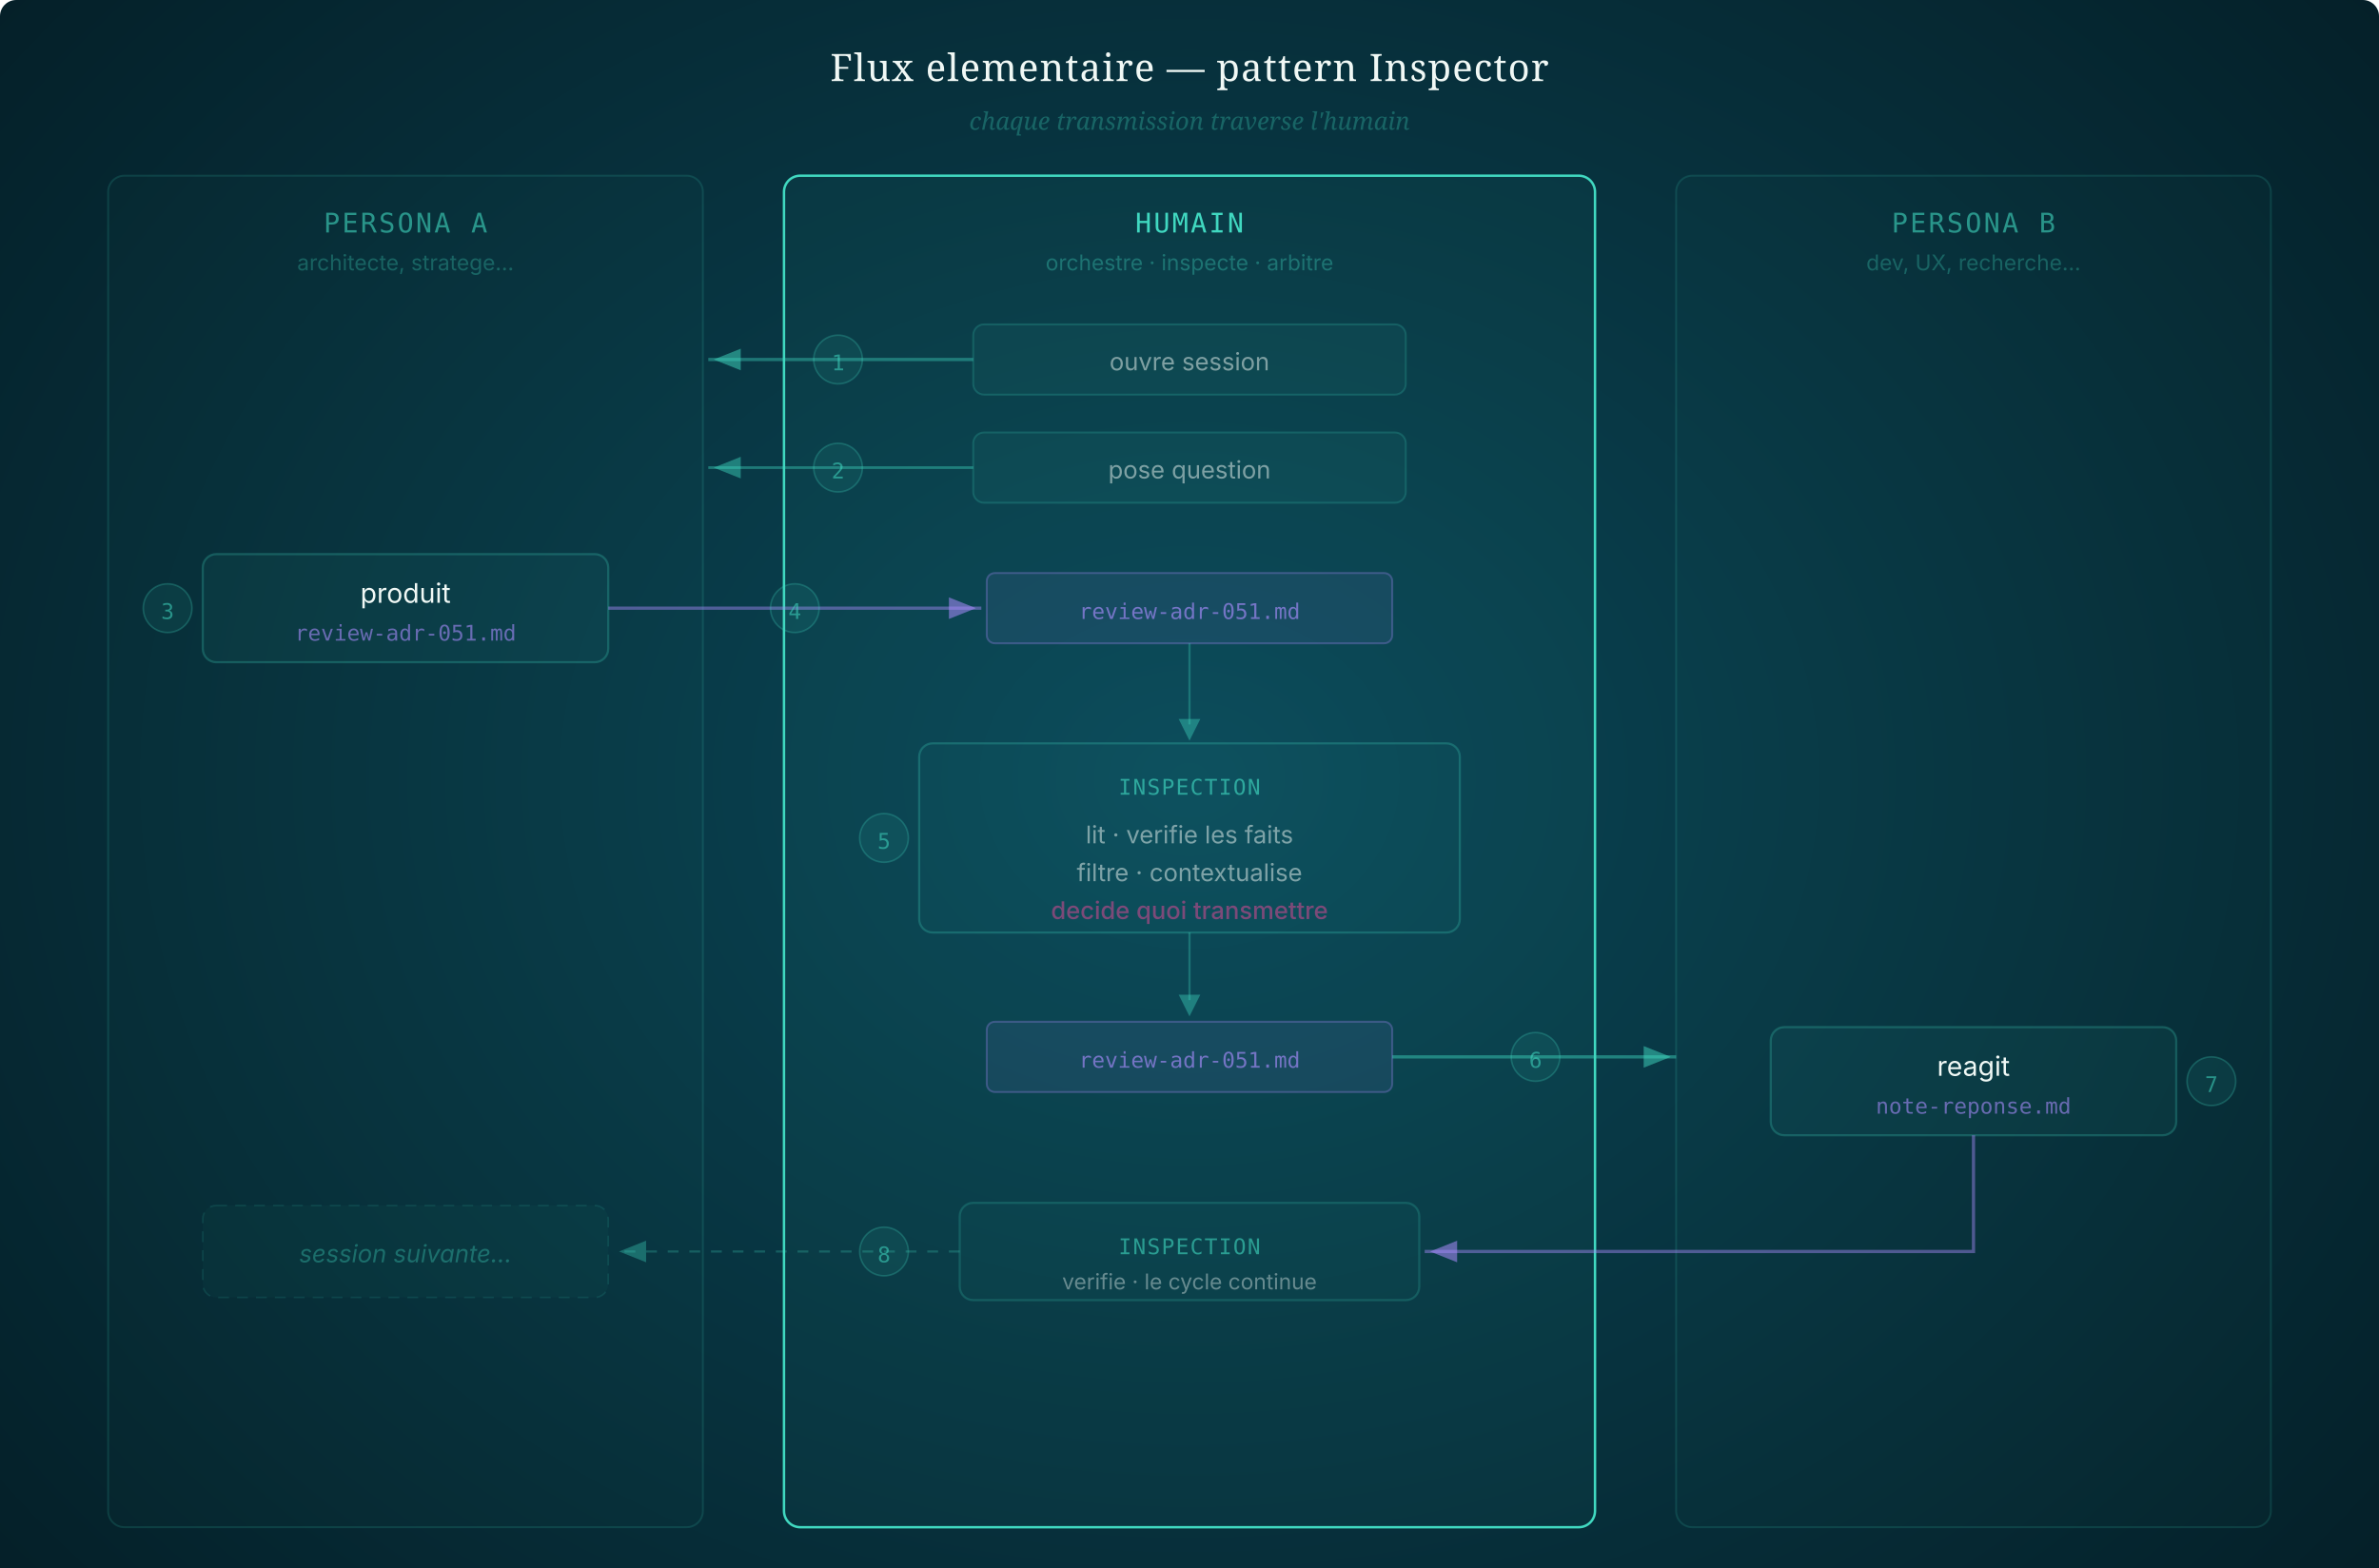
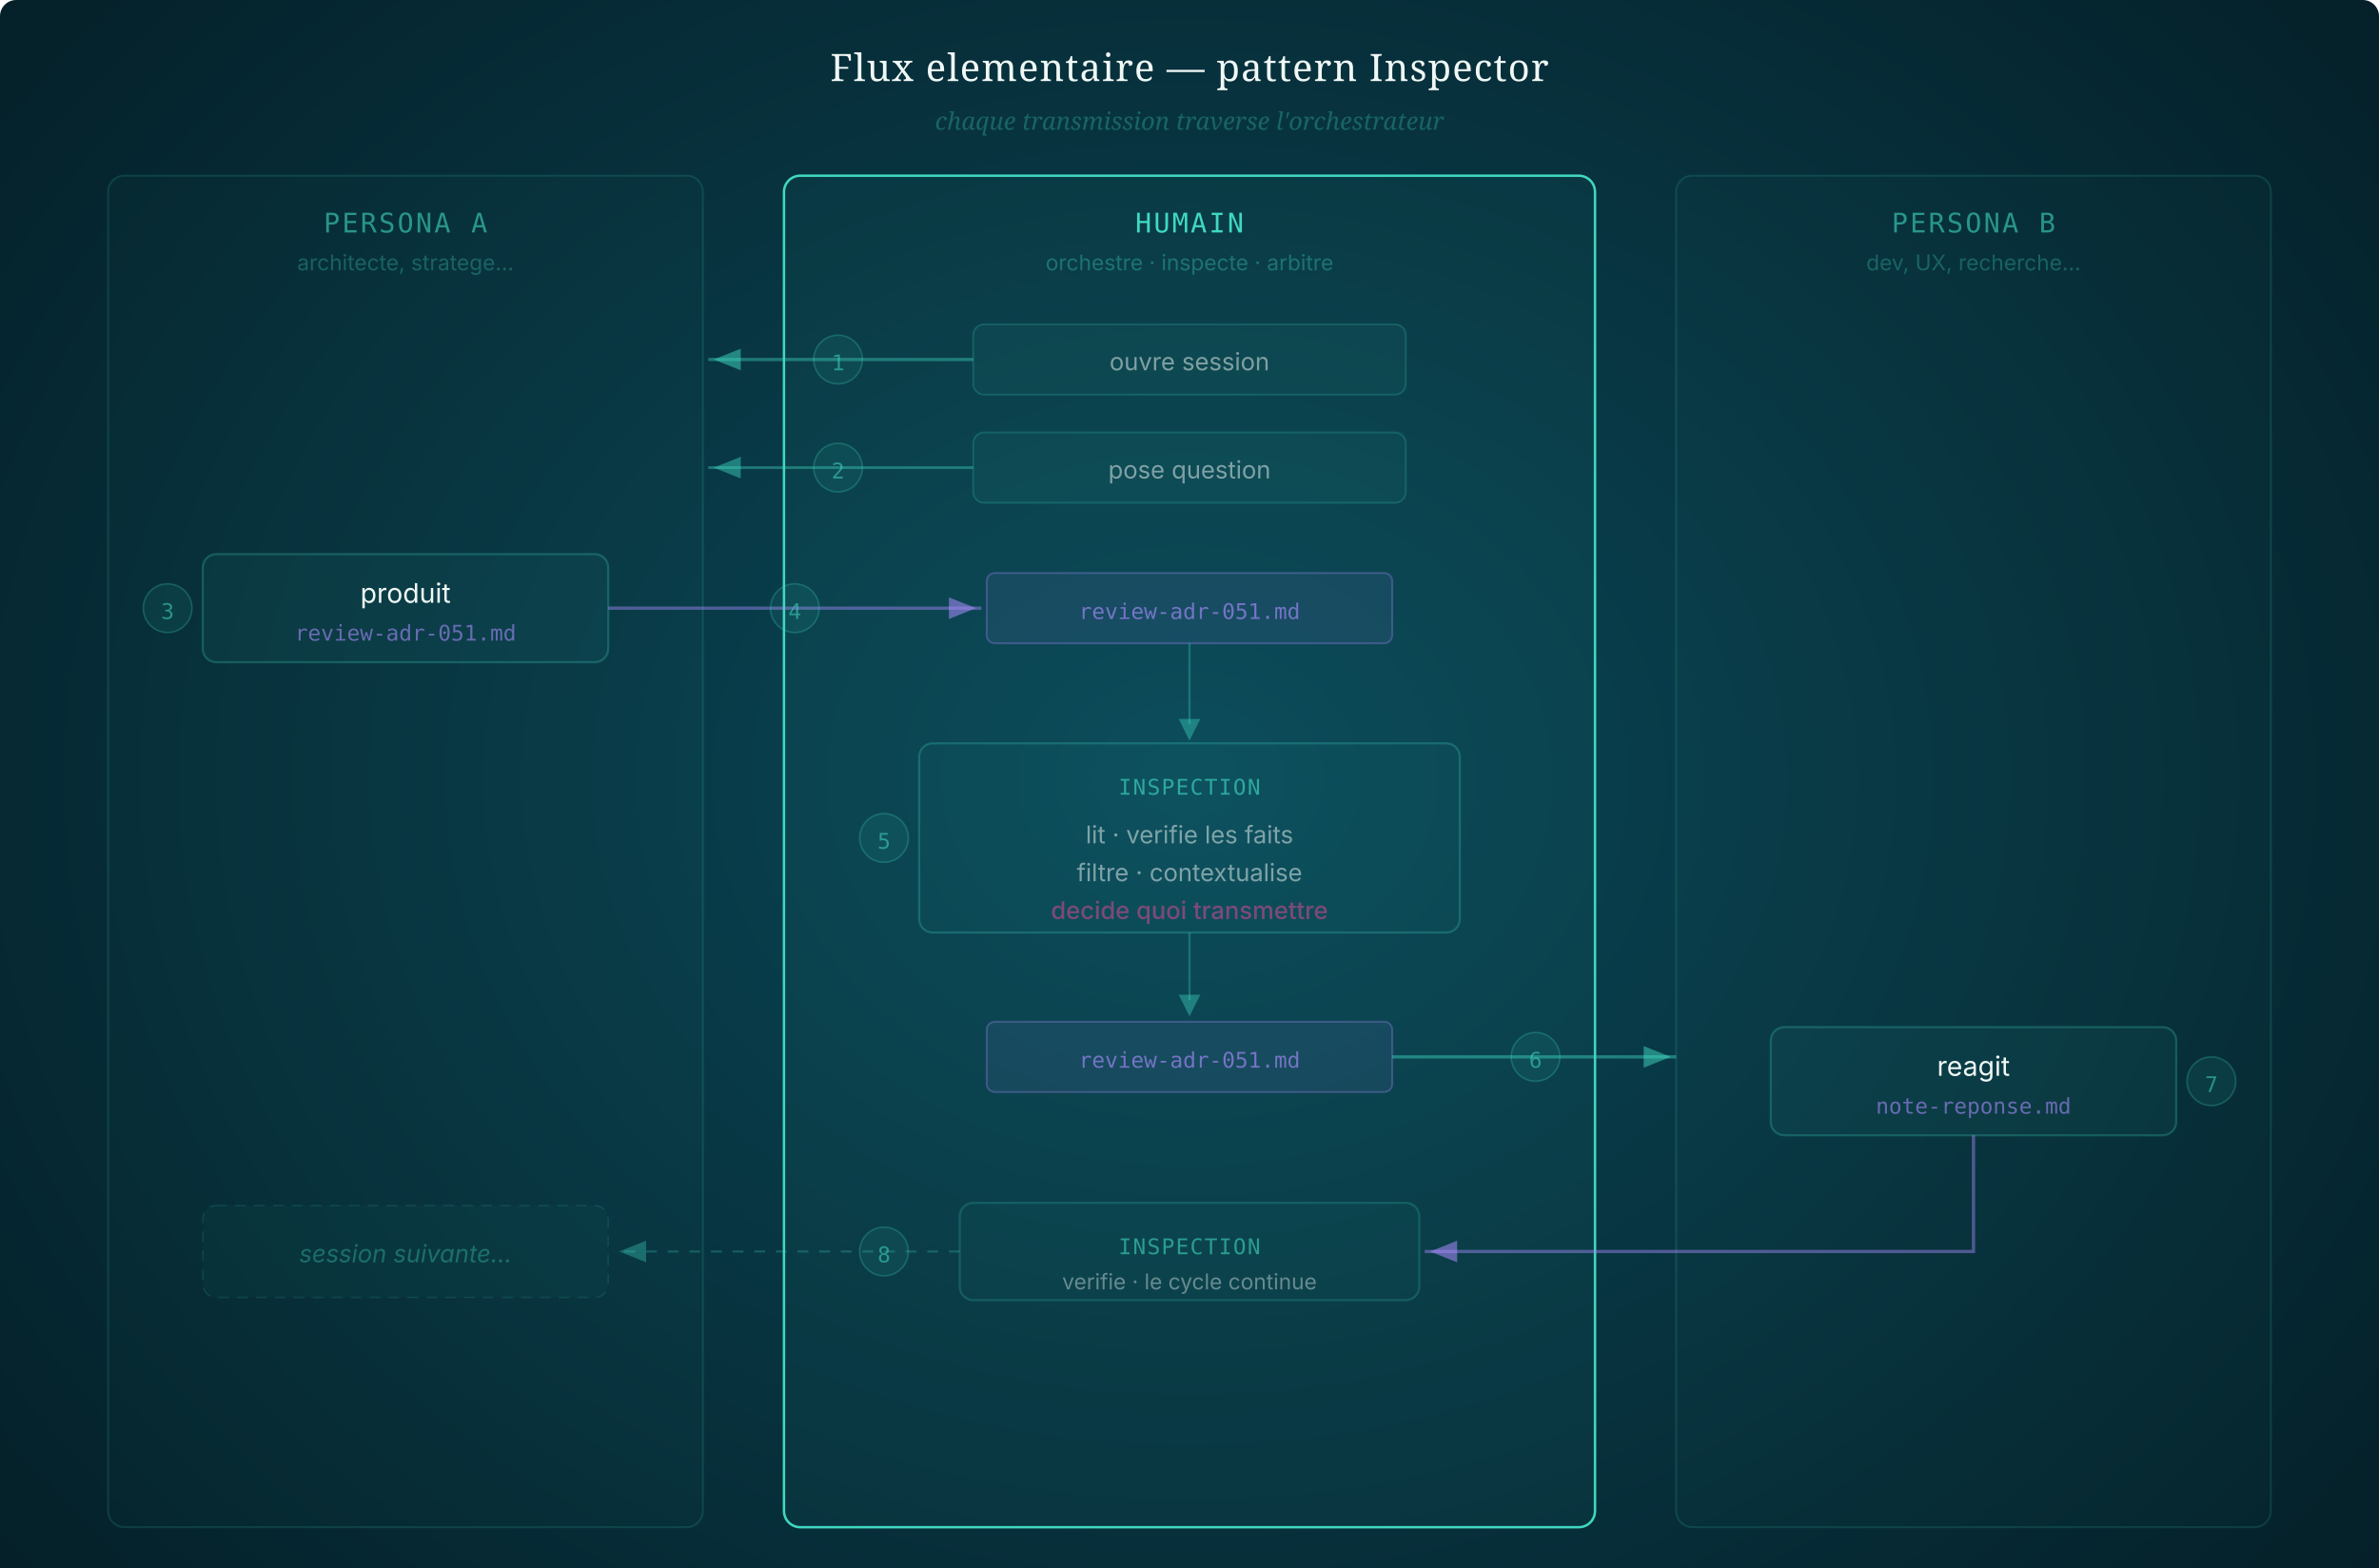
<svg xmlns="http://www.w3.org/2000/svg" viewBox="0 0 880 580">
  <defs>
    <radialGradient id="bg" cx="50%" cy="40%" r="70%">
      <stop offset="0%" stop-color="#0a4858" />
      <stop offset="100%" stop-color="#041c24" />
    </radialGradient>
  </defs>
  <rect width="880" height="720" fill="url(#bg)" rx="6" />
  <text x="440" y="30" text-anchor="middle" fill="#f0f8f5" font-family="Georgia,serif" font-size="14" font-weight="300" letter-spacing="0.03em">Flux elementaire — pattern Inspector</text>
-   <text x="440" y="48" text-anchor="middle" fill="rgba(64,216,192,0.3)" font-family="Georgia,serif" font-size="9" font-style="italic">chaque transmission traverse l'humain</text>
+   <text x="440" y="48" text-anchor="middle" fill="rgba(64,216,192,0.3)" font-family="Georgia,serif" font-size="9" font-style="italic">chaque transmission traverse l'orchestrateur</text>
  <rect x="40" y="65" width="220" height="500" rx="6" fill="rgba(64,216,192,0.02)" stroke="rgba(64,216,192,0.15)" stroke-width="0.7" />
  <text x="150" y="86" text-anchor="middle" fill="rgba(64,216,192,0.6)" font-family="'IBM Plex Mono',monospace" font-size="10" letter-spacing="0.08em">PERSONA A</text>
  <text x="150" y="100" text-anchor="middle" fill="rgba(64,216,192,0.3)" font-family="Inter,sans-serif" font-size="8">architecte, stratege...</text>
  <rect x="290" y="65" width="300" height="500" rx="6" fill="rgba(64,216,192,0.04)" stroke="#40d8c0" stroke-width="0.9" />
  <text x="440" y="86" text-anchor="middle" fill="#40d8c0" font-family="'IBM Plex Mono',monospace" font-size="10" letter-spacing="0.08em">HUMAIN</text>
  <text x="440" y="100" text-anchor="middle" fill="rgba(64,216,192,0.35)" font-family="Inter,sans-serif" font-size="8">orchestre · inspecte · arbitre</text>
  <rect x="620" y="65" width="220" height="500" rx="6" fill="rgba(64,216,192,0.02)" stroke="rgba(64,216,192,0.15)" stroke-width="0.7" />
  <text x="730" y="86" text-anchor="middle" fill="rgba(64,216,192,0.6)" font-family="'IBM Plex Mono',monospace" font-size="10" letter-spacing="0.08em">PERSONA B</text>
  <text x="730" y="100" text-anchor="middle" fill="rgba(64,216,192,0.3)" font-family="Inter,sans-serif" font-size="8">dev, UX, recherche...</text>
  <rect x="360" y="120" width="160" height="26" rx="4" fill="rgba(64,216,192,0.05)" stroke="rgba(64,216,192,0.2)" stroke-width="0.7" />
  <text x="440" y="137" text-anchor="middle" fill="rgba(240,248,245,0.5)" font-family="Inter,sans-serif" font-size="9">ouvre session</text>
  <line x1="360" y1="133" x2="262" y2="133" stroke="rgba(64,216,192,0.4)" stroke-width="1.2" />
  <polygon points="264,133 274,129 274,137" fill="rgba(64,216,192,0.5)" />
  <circle cx="310" cy="133" r="9" fill="rgba(64,216,192,0.08)" stroke="rgba(64,216,192,0.25)" stroke-width="0.6" />
  <text x="310" y="137" text-anchor="middle" fill="rgba(64,216,192,0.55)" font-family="'IBM Plex Mono',monospace" font-size="8">1</text>
  <rect x="360" y="160" width="160" height="26" rx="4" fill="rgba(64,216,192,0.05)" stroke="rgba(64,216,192,0.2)" stroke-width="0.7" />
  <text x="440" y="177" text-anchor="middle" fill="rgba(240,248,245,0.5)" font-family="Inter,sans-serif" font-size="9">pose question</text>
  <line x1="360" y1="173" x2="262" y2="173" stroke="rgba(64,216,192,0.4)" stroke-width="1" />
  <polygon points="264,173 274,169 274,177" fill="rgba(64,216,192,0.45)" />
  <circle cx="310" cy="173" r="9" fill="rgba(64,216,192,0.08)" stroke="rgba(64,216,192,0.25)" stroke-width="0.6" />
  <text x="310" y="177" text-anchor="middle" fill="rgba(64,216,192,0.55)" font-family="'IBM Plex Mono',monospace" font-size="8">2</text>
  <rect x="75" y="205" width="150" height="40" rx="5" fill="rgba(64,216,192,0.05)" stroke="rgba(64,216,192,0.25)" stroke-width="0.8" />
  <text x="150" y="223" text-anchor="middle" fill="#f0f8f5" font-family="Inter,sans-serif" font-size="10">produit</text>
  <text x="150" y="237" text-anchor="middle" fill="rgba(167,139,250,0.6)" font-family="'IBM Plex Mono',monospace" font-size="8">review-adr-051.md</text>
  <circle cx="62" cy="225" r="9" fill="rgba(64,216,192,0.08)" stroke="rgba(64,216,192,0.25)" stroke-width="0.6" />
  <text x="62" y="229" text-anchor="middle" fill="rgba(64,216,192,0.55)" font-family="'IBM Plex Mono',monospace" font-size="8">3</text>
  <line x1="225" y1="225" x2="363" y2="225" stroke="rgba(167,139,250,0.45)" stroke-width="1.2" />
  <polygon points="361,225 351,221 351,229" fill="rgba(167,139,250,0.55)" />
  <rect x="365" y="212" width="150" height="26" rx="3" fill="rgba(167,139,250,0.08)" stroke="rgba(167,139,250,0.3)" stroke-width="0.7" />
  <text x="440" y="229" text-anchor="middle" fill="rgba(167,139,250,0.65)" font-family="'IBM Plex Mono',monospace" font-size="8">review-adr-051.md</text>
  <circle cx="294" cy="225" r="9" fill="rgba(64,216,192,0.08)" stroke="rgba(64,216,192,0.25)" stroke-width="0.6" />
  <text x="294" y="229" text-anchor="middle" fill="rgba(64,216,192,0.55)" font-family="'IBM Plex Mono',monospace" font-size="8">4</text>
  <line x1="440" y1="238" x2="440" y2="268" stroke="rgba(64,216,192,0.3)" stroke-width="0.8" />
  <polygon points="436,266 440,274 444,266" fill="rgba(64,216,192,0.4)" />
  <rect x="340" y="275" width="200" height="70" rx="5" fill="rgba(64,216,192,0.03)" stroke="rgba(64,216,192,0.25)" stroke-width="0.8" />
  <text x="440" y="294" text-anchor="middle" fill="rgba(64,216,192,0.65)" font-family="'IBM Plex Mono',monospace" font-size="8" letter-spacing="0.06em">INSPECTION</text>
  <text x="440" y="312" text-anchor="middle" fill="rgba(240,248,245,0.5)" font-family="Inter,sans-serif" font-size="9">lit · verifie les faits</text>
  <text x="440" y="326" text-anchor="middle" fill="rgba(240,248,245,0.5)" font-family="Inter,sans-serif" font-size="9">filtre · contextualise</text>
  <text x="440" y="340" text-anchor="middle" fill="rgba(236,72,153,0.5)" font-family="Inter,sans-serif" font-size="9" font-weight="500">decide quoi transmettre</text>
  <circle cx="327" cy="310" r="9" fill="rgba(64,216,192,0.08)" stroke="rgba(64,216,192,0.25)" stroke-width="0.6" />
  <text x="327" y="314" text-anchor="middle" fill="rgba(64,216,192,0.55)" font-family="'IBM Plex Mono',monospace" font-size="8">5</text>
  <line x1="440" y1="345" x2="440" y2="370" stroke="rgba(64,216,192,0.3)" stroke-width="0.8" />
  <polygon points="436,368 440,376 444,368" fill="rgba(64,216,192,0.4)" />
  <rect x="365" y="378" width="150" height="26" rx="3" fill="rgba(167,139,250,0.08)" stroke="rgba(167,139,250,0.3)" stroke-width="0.7" />
  <text x="440" y="395" text-anchor="middle" fill="rgba(167,139,250,0.65)" font-family="'IBM Plex Mono',monospace" font-size="8">review-adr-051.md</text>
  <line x1="515" y1="391" x2="620" y2="391" stroke="rgba(64,216,192,0.45)" stroke-width="1.2" />
  <polygon points="618,391 608,387 608,395" fill="rgba(64,216,192,0.5)" />
  <circle cx="568" cy="391" r="9" fill="rgba(64,216,192,0.08)" stroke="rgba(64,216,192,0.25)" stroke-width="0.6" />
  <text x="568" y="395" text-anchor="middle" fill="rgba(64,216,192,0.55)" font-family="'IBM Plex Mono',monospace" font-size="8">6</text>
  <rect x="655" y="380" width="150" height="40" rx="5" fill="rgba(64,216,192,0.05)" stroke="rgba(64,216,192,0.25)" stroke-width="0.8" />
  <text x="730" y="398" text-anchor="middle" fill="#f0f8f5" font-family="Inter,sans-serif" font-size="10">reagit</text>
  <text x="730" y="412" text-anchor="middle" fill="rgba(167,139,250,0.6)" font-family="'IBM Plex Mono',monospace" font-size="8">note-reponse.md</text>
  <circle cx="818" cy="400" r="9" fill="rgba(64,216,192,0.08)" stroke="rgba(64,216,192,0.25)" stroke-width="0.6" />
  <text x="818" y="404" text-anchor="middle" fill="rgba(64,216,192,0.55)" font-family="'IBM Plex Mono',monospace" font-size="8">7</text>
  <path d="M 730,420 L 730,463 L 527,463" fill="none" stroke="rgba(167,139,250,0.45)" stroke-width="1.2" />
  <polygon points="529,463 539,459 539,467" fill="rgba(167,139,250,0.55)" />
  <rect x="355" y="445" width="170" height="36" rx="5" fill="rgba(64,216,192,0.03)" stroke="rgba(64,216,192,0.2)" stroke-width="0.8" />
  <text x="440" y="464" text-anchor="middle" fill="rgba(64,216,192,0.6)" font-family="'IBM Plex Mono',monospace" font-size="8" letter-spacing="0.06em">INSPECTION</text>
  <text x="440" y="477" text-anchor="middle" fill="rgba(240,248,245,0.4)" font-family="Inter,sans-serif" font-size="8">verifie · le cycle continue</text>
  <line x1="355" y1="463" x2="227" y2="463" stroke="rgba(64,216,192,0.25)" stroke-width="0.8" stroke-dasharray="4,4" />
  <polygon points="229,463 239,459 239,467" fill="rgba(64,216,192,0.35)" />
  <rect x="75" y="446" width="150" height="34" rx="5" fill="rgba(64,216,192,0.03)" stroke="rgba(64,216,192,0.12)" stroke-width="0.6" stroke-dasharray="4,3" />
  <text x="150" y="467" text-anchor="middle" fill="rgba(64,216,192,0.35)" font-family="Inter,sans-serif" font-size="9" font-style="italic">session suivante...</text>
  <circle cx="327" cy="463" r="9" fill="rgba(64,216,192,0.08)" stroke="rgba(64,216,192,0.25)" stroke-width="0.6" />
  <text x="327" y="467" text-anchor="middle" fill="rgba(64,216,192,0.55)" font-family="'IBM Plex Mono',monospace" font-size="8">8</text>
</svg>
